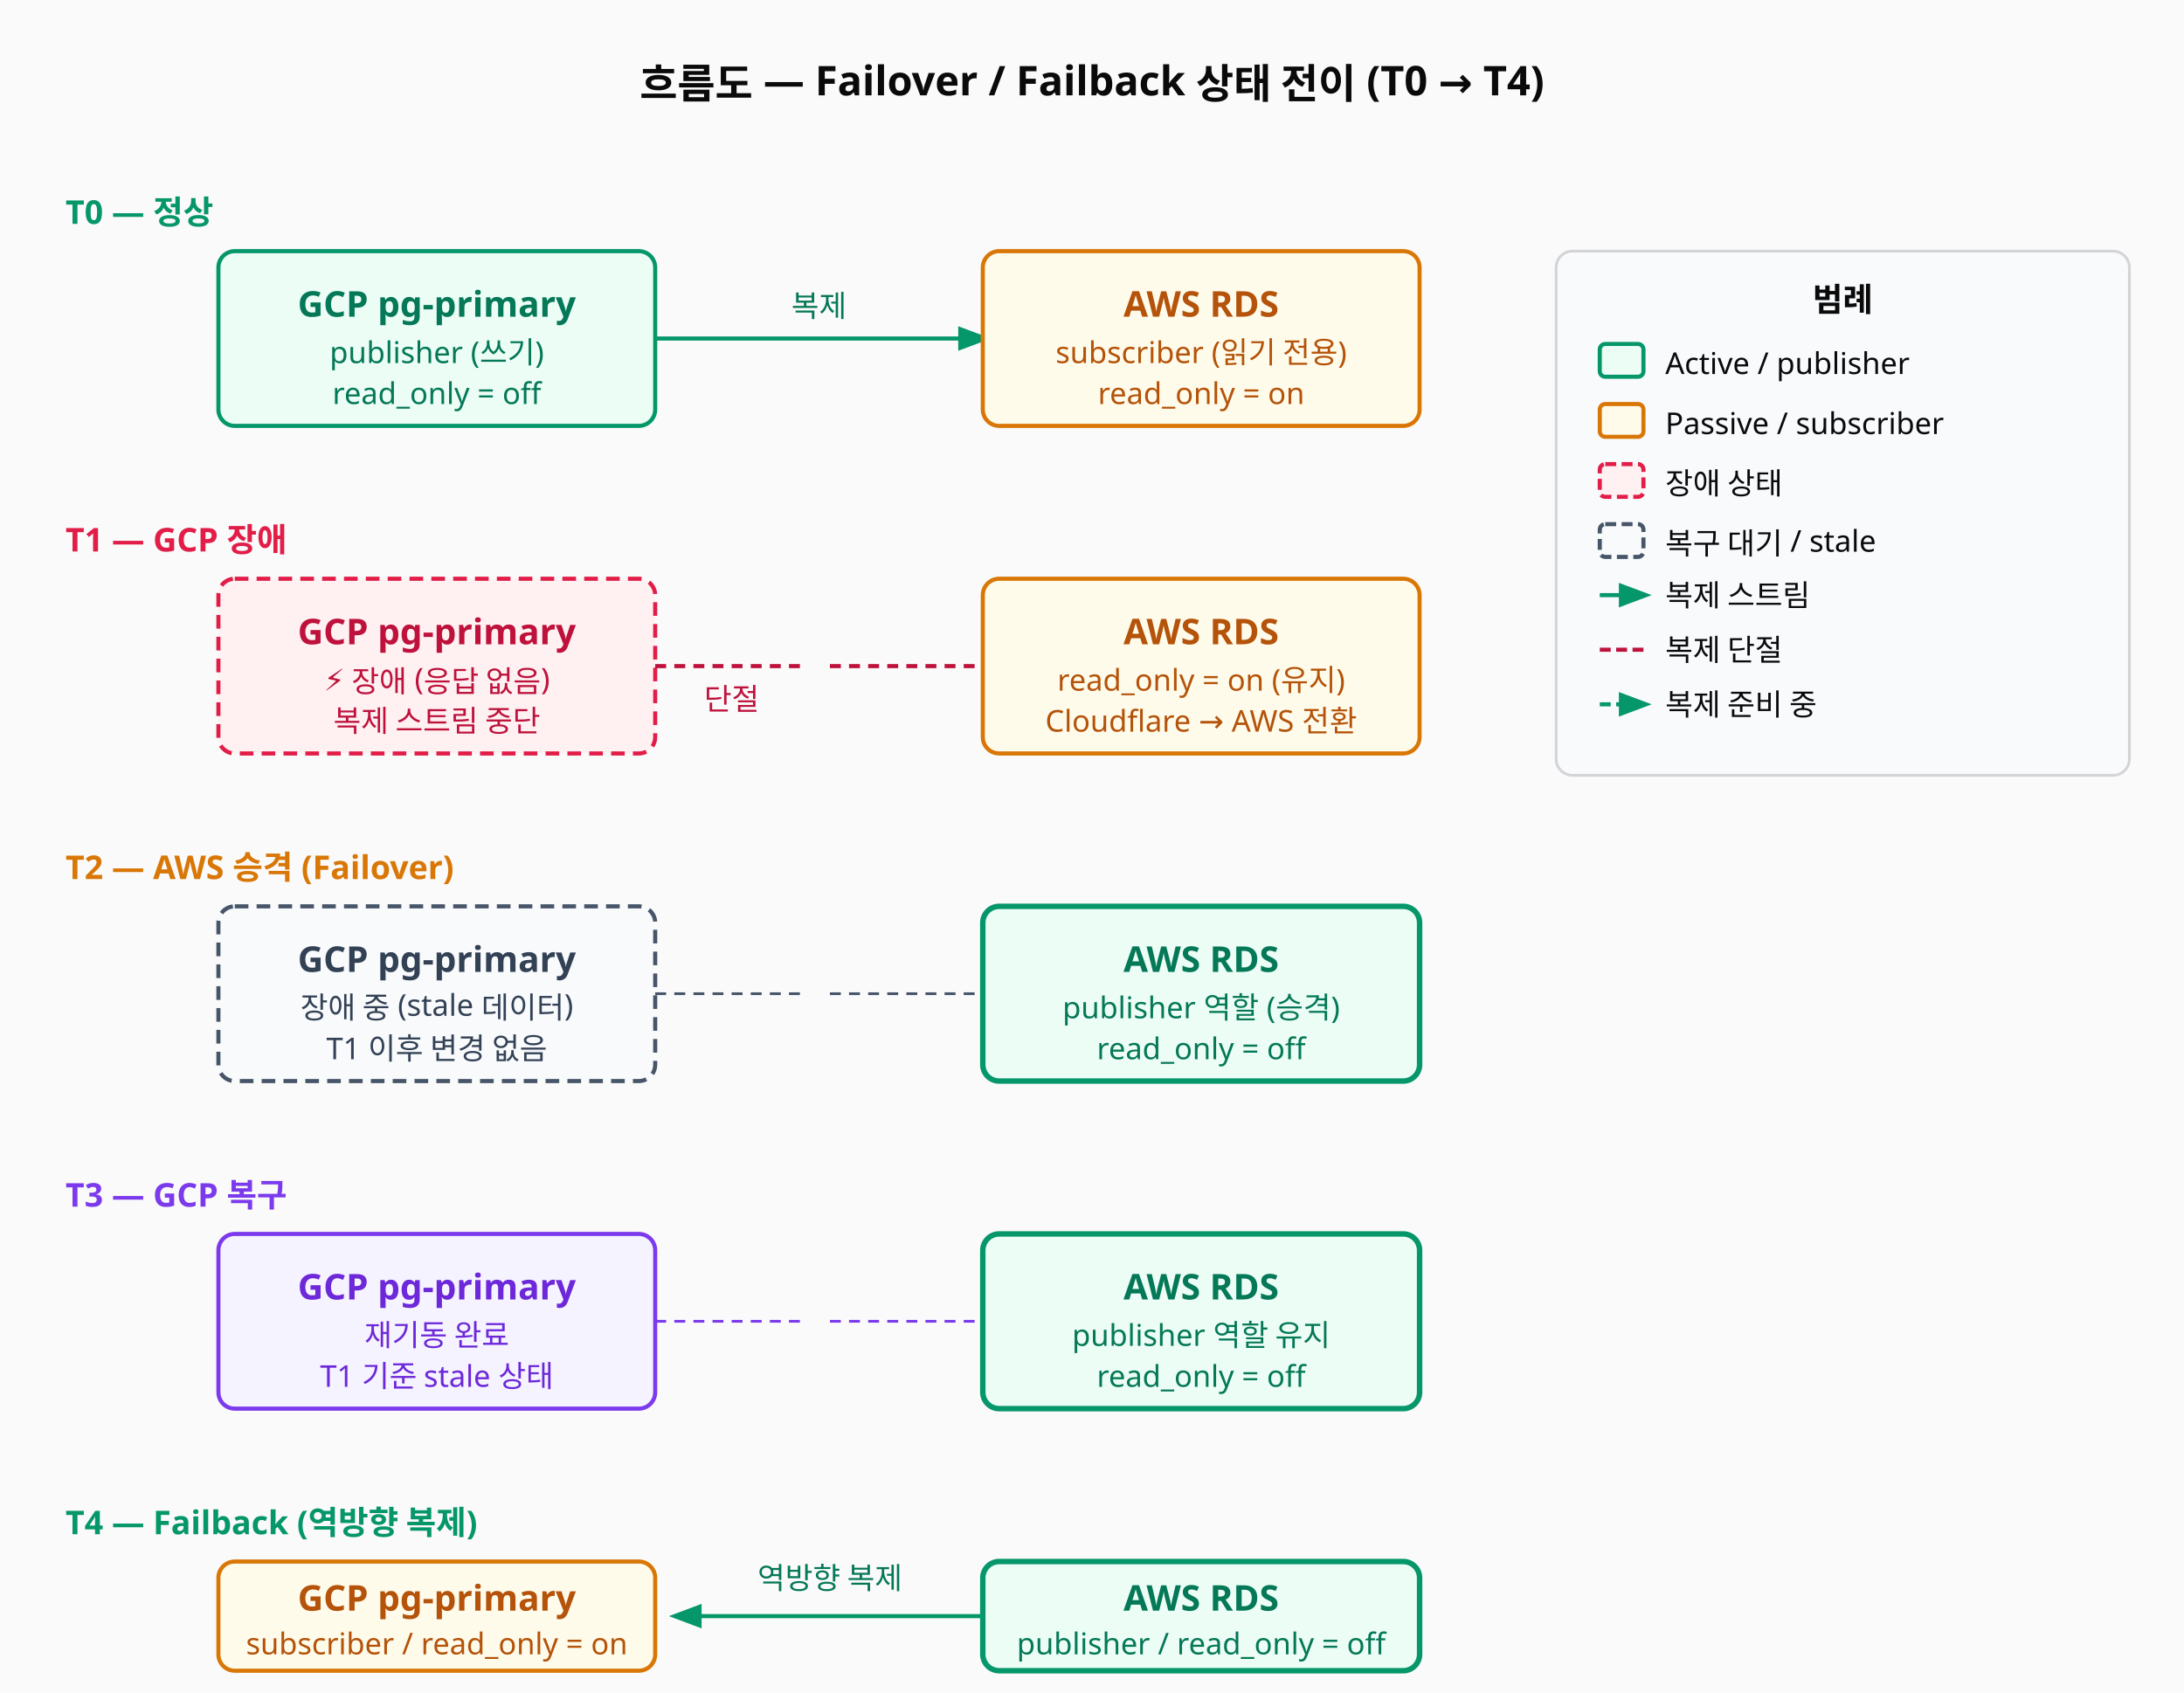
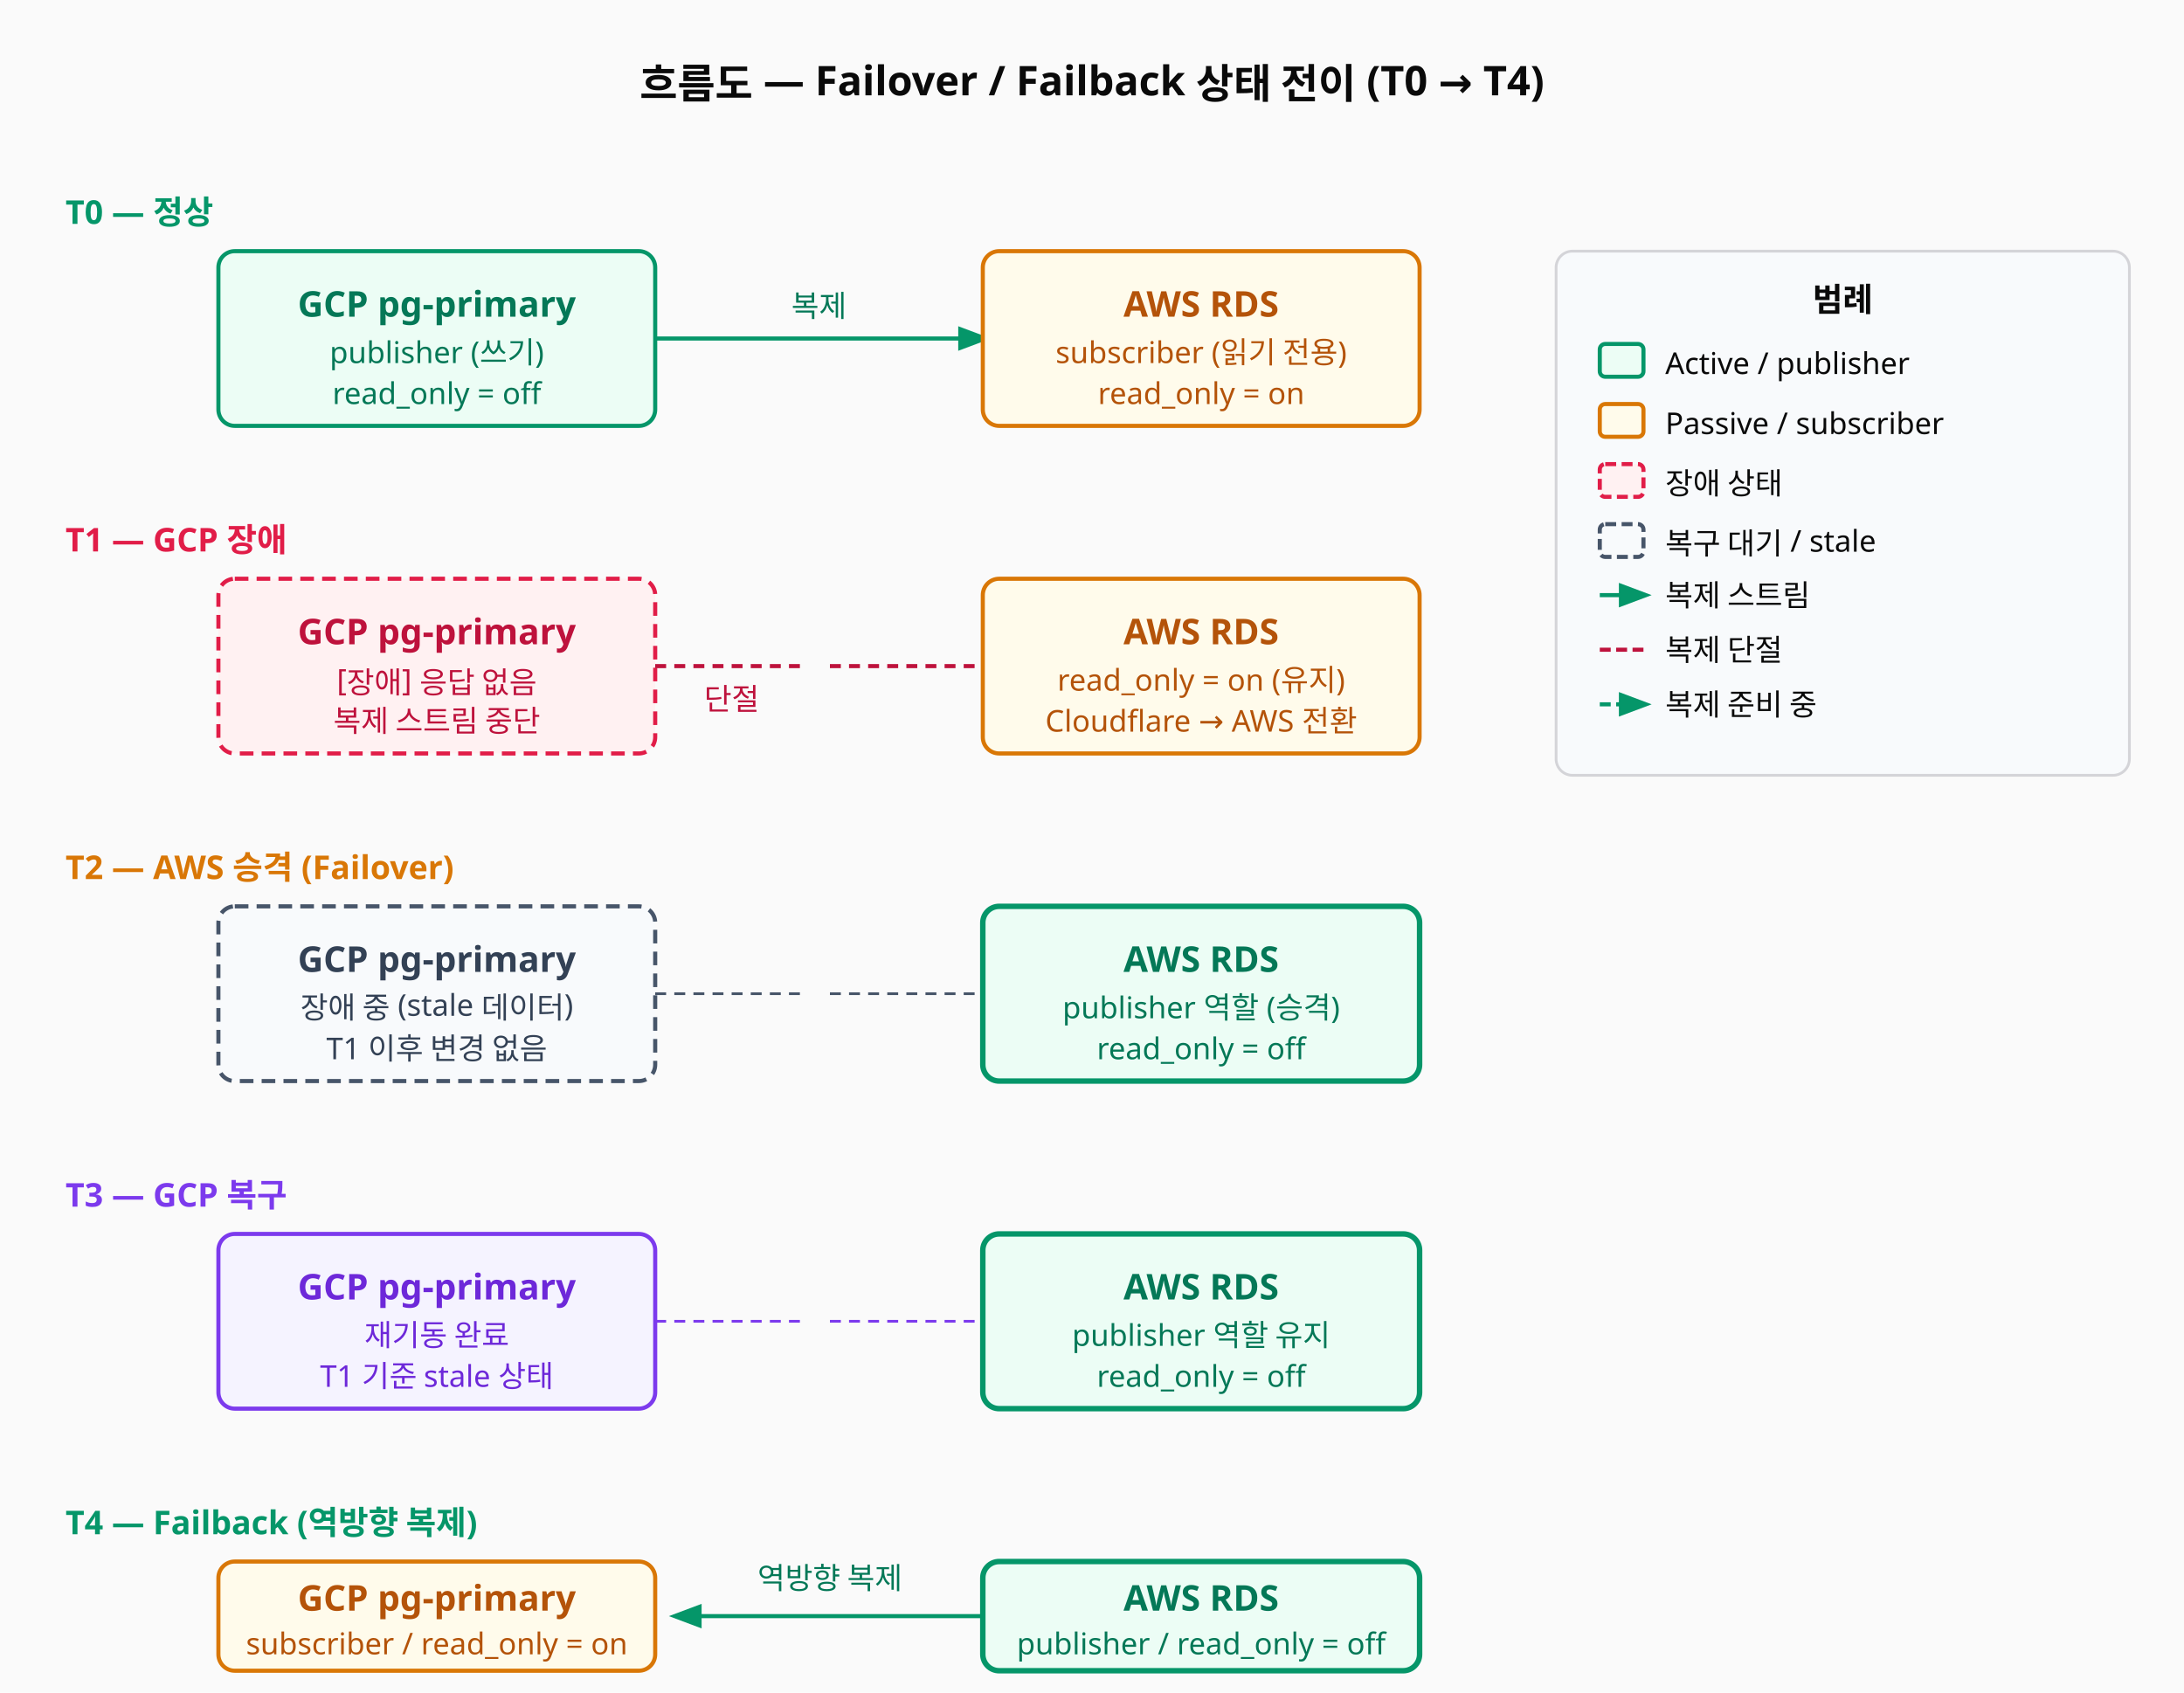
<svg xmlns="http://www.w3.org/2000/svg" role="img" aria-labelledby="title-1 desc-1" viewBox="0 0 800 620" width="100%" height="auto" style="font-family: 'Pretendard', system-ui, sans-serif;">
  <rect width="800" height="620" fill="#FAFAFA" />
  <text x="400" y="36" text-anchor="middle" font-size="15" font-weight="700" fill="#0A0A0A">흐름도 — Failover / Failback 상태 전이 (T0 → T4)</text>
  <text x="24" y="82" font-size="12" font-weight="700" fill="#059669">T0 — 정상</text>
  <rect x="80" y="92" width="160" height="64" rx="6" fill="#ECFDF5" stroke="#059669" stroke-width="1.5" />
  <text x="160" y="116" text-anchor="middle" font-size="13" font-weight="700" fill="#047857">GCP pg-primary</text>
  <text x="160" y="133" text-anchor="middle" font-size="11" fill="#047857">publisher (쓰기)</text>
  <text x="160" y="148" text-anchor="middle" font-size="11" fill="#047857">read_only = off</text>
  <line x1="240" y1="124" x2="360" y2="124" stroke="#059669" stroke-width="1.5" marker-end="url(#arrow-green)" />
  <text x="300" y="116" text-anchor="middle" font-size="11" fill="#047857">복제</text>
  <rect x="360" y="92" width="160" height="64" rx="6" fill="#FFFBEB" stroke="#D97706" stroke-width="1.5" />
  <text x="440" y="116" text-anchor="middle" font-size="13" font-weight="700" fill="#B45309">AWS RDS</text>
  <text x="440" y="133" text-anchor="middle" font-size="11" fill="#B45309">subscriber (읽기 전용)</text>
  <text x="440" y="148" text-anchor="middle" font-size="11" fill="#B45309">read_only = on</text>
  <text x="24" y="202" font-size="12" font-weight="700" fill="#E11D48">T1 — GCP 장애</text>
  <rect x="80" y="212" width="160" height="64" rx="6" fill="#FFF1F2" stroke="#E11D48" stroke-width="1.5" stroke-dasharray="5 3" />
  <text x="160" y="236" text-anchor="middle" font-size="13" font-weight="700" fill="#BE123C">GCP pg-primary</text>
-   <text x="160" y="253" text-anchor="middle" font-size="11" fill="#BE123C">⚡ 장애 (응답 없음)</text>
+   <text x="160" y="253" text-anchor="middle" font-size="11" fill="#BE123C">[장애] 응답 없음</text>
  <text x="160" y="268" text-anchor="middle" font-size="11" fill="#BE123C">복제 스트림 중단</text>
  <line x1="240" y1="244" x2="296" y2="244" stroke="#BE123C" stroke-width="1.5" stroke-dasharray="4 3" />
  <text x="268" y="260" text-anchor="middle" font-size="11" fill="#BE123C">단절</text>
  <line x1="304" y1="244" x2="360" y2="244" stroke="#BE123C" stroke-width="1.5" stroke-dasharray="4 3" />
  <rect x="360" y="212" width="160" height="64" rx="6" fill="#FFFBEB" stroke="#D97706" stroke-width="1.5" />
  <text x="440" y="236" text-anchor="middle" font-size="13" font-weight="700" fill="#B45309">AWS RDS</text>
  <text x="440" y="253" text-anchor="middle" font-size="11" fill="#B45309">read_only = on (유지)</text>
  <text x="440" y="268" text-anchor="middle" font-size="11" fill="#B45309">Cloudflare → AWS 전환</text>
  <text x="24" y="322" font-size="12" font-weight="700" fill="#D97706">T2 — AWS 승격 (Failover)</text>
  <rect x="80" y="332" width="160" height="64" rx="6" fill="#F8FAFC" stroke="#475569" stroke-width="1.5" stroke-dasharray="5 3" />
  <text x="160" y="356" text-anchor="middle" font-size="13" font-weight="700" fill="#334155">GCP pg-primary</text>
  <text x="160" y="373" text-anchor="middle" font-size="11" fill="#334155">장애 중 (stale 데이터)</text>
  <text x="160" y="388" text-anchor="middle" font-size="11" fill="#334155">T1 이후 변경 없음</text>
  <line x1="240" y1="364" x2="296" y2="364" stroke="#475569" stroke-width="1" stroke-dasharray="4 3" />
  <line x1="304" y1="364" x2="360" y2="364" stroke="#475569" stroke-width="1" stroke-dasharray="4 3" />
  <rect x="360" y="332" width="160" height="64" rx="6" fill="#ECFDF5" stroke="#059669" stroke-width="2" />
  <text x="440" y="356" text-anchor="middle" font-size="13" font-weight="700" fill="#047857">AWS RDS</text>
  <text x="440" y="373" text-anchor="middle" font-size="11" fill="#047857">publisher 역할 (승격)</text>
  <text x="440" y="388" text-anchor="middle" font-size="11" fill="#047857">read_only = off</text>
  <text x="24" y="442" font-size="12" font-weight="700" fill="#7C3AED">T3 — GCP 복구</text>
  <rect x="80" y="452" width="160" height="64" rx="6" fill="#F5F3FF" stroke="#7C3AED" stroke-width="1.5" />
  <text x="160" y="476" text-anchor="middle" font-size="13" font-weight="700" fill="#6D28D9">GCP pg-primary</text>
  <text x="160" y="493" text-anchor="middle" font-size="11" fill="#6D28D9">재기동 완료</text>
  <text x="160" y="508" text-anchor="middle" font-size="11" fill="#6D28D9">T1 기준 stale 상태</text>
  <line x1="240" y1="484" x2="296" y2="484" stroke="#7C3AED" stroke-width="1" stroke-dasharray="4 3" />
  <line x1="304" y1="484" x2="360" y2="484" stroke="#7C3AED" stroke-width="1" stroke-dasharray="4 3" />
  <rect x="360" y="452" width="160" height="64" rx="6" fill="#ECFDF5" stroke="#059669" stroke-width="2" />
  <text x="440" y="476" text-anchor="middle" font-size="13" font-weight="700" fill="#047857">AWS RDS</text>
  <text x="440" y="493" text-anchor="middle" font-size="11" fill="#047857">publisher 역할 유지</text>
  <text x="440" y="508" text-anchor="middle" font-size="11" fill="#047857">read_only = off</text>
  <text x="24" y="562" font-size="12" font-weight="700" fill="#059669">T4 — Failback (역방향 복제)</text>
  <rect x="80" y="572" width="160" height="40" rx="6" fill="#FFFBEB" stroke="#D97706" stroke-width="1.5" />
  <text x="160" y="590" text-anchor="middle" font-size="13" font-weight="700" fill="#B45309">GCP pg-primary</text>
  <text x="160" y="606" text-anchor="middle" font-size="11" fill="#B45309">subscriber / read_only = on</text>
  <line x1="360" y1="592" x2="248" y2="592" stroke="#059669" stroke-width="1.5" marker-end="url(#arrow-green)" />
  <text x="304" y="582" text-anchor="middle" font-size="11" fill="#047857">역방향 복제</text>
  <rect x="360" y="572" width="160" height="40" rx="6" fill="#ECFDF5" stroke="#059669" stroke-width="2" />
  <text x="440" y="590" text-anchor="middle" font-size="13" font-weight="700" fill="#047857">AWS RDS</text>
  <text x="440" y="606" text-anchor="middle" font-size="11" fill="#047857">publisher / read_only = off</text>
  <rect x="570" y="92" width="210" height="192" rx="6" fill="#F8FAFC" stroke="#D4D4D8" stroke-width="1" />
  <text x="675" y="114" text-anchor="middle" font-size="12" font-weight="700" fill="#0A0A0A">범례</text>
  <rect x="586" y="126" width="16" height="12" rx="2" fill="#ECFDF5" stroke="#059669" stroke-width="1.5" />
  <text x="610" y="137" font-size="11" fill="#0A0A0A">Active / publisher</text>
  <rect x="586" y="148" width="16" height="12" rx="2" fill="#FFFBEB" stroke="#D97706" stroke-width="1.5" />
  <text x="610" y="159" font-size="11" fill="#0A0A0A">Passive / subscriber</text>
  <rect x="586" y="170" width="16" height="12" rx="2" fill="#FFF1F2" stroke="#E11D48" stroke-width="1.5" stroke-dasharray="4 2" />
  <text x="610" y="181" font-size="11" fill="#0A0A0A">장애 상태</text>
  <rect x="586" y="192" width="16" height="12" rx="2" fill="#F8FAFC" stroke="#475569" stroke-width="1.5" stroke-dasharray="4 2" />
  <text x="610" y="203" font-size="11" fill="#0A0A0A">복구 대기 / stale</text>
  <line x1="586" y1="218" x2="602" y2="218" stroke="#059669" stroke-width="1.5" marker-end="url(#arrow-green)" />
  <text x="610" y="222" font-size="11" fill="#0A0A0A">복제 스트림</text>
  <line x1="586" y1="238" x2="602" y2="238" stroke="#BE123C" stroke-width="1.5" stroke-dasharray="4 2" />
  <text x="610" y="242" font-size="11" fill="#0A0A0A">복제 단절</text>
  <line x1="586" y1="258" x2="602" y2="258" stroke="#059669" stroke-width="1.5" stroke-dasharray="4 2" marker-end="url(#arrow-green)" />
  <text x="610" y="262" font-size="11" fill="#0A0A0A">복제 준비 중</text>
  <defs>
    <marker id="arrow-green" markerWidth="8" markerHeight="8" refX="6" refY="3" orient="auto">
      <path d="M0,0 L0,6 L8,3 z" fill="#059669" />
    </marker>
  </defs>
</svg>
